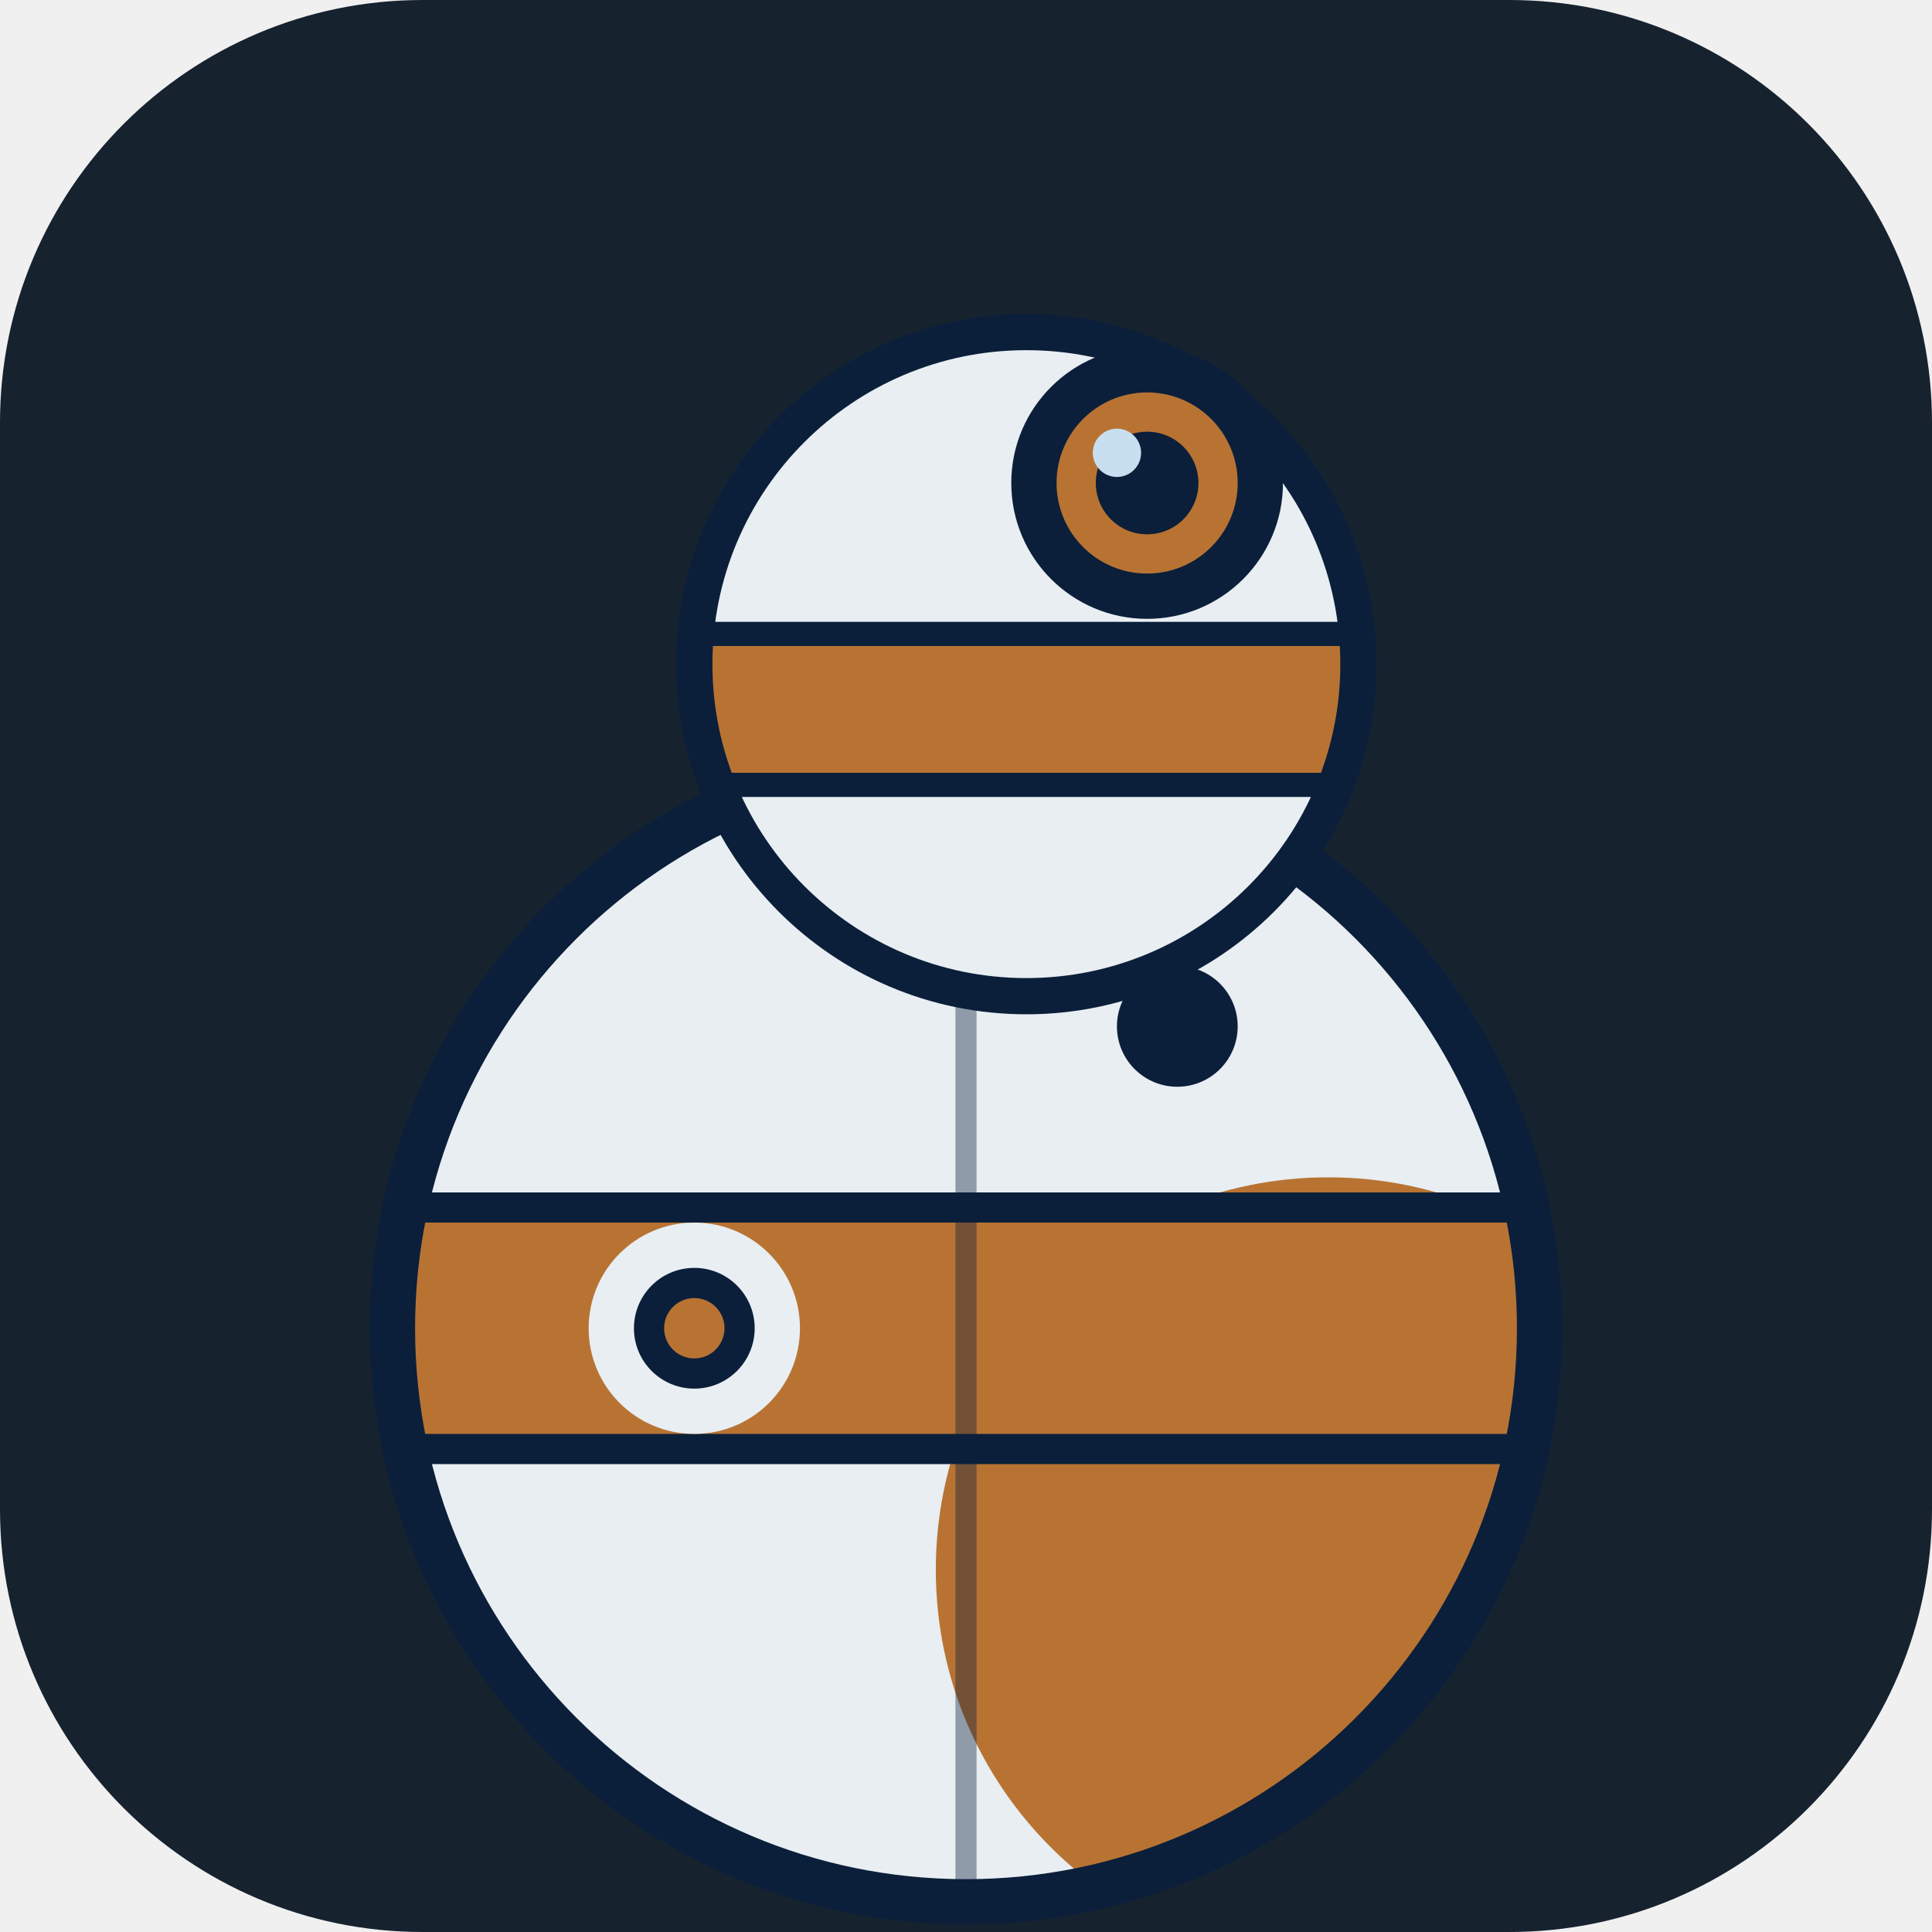
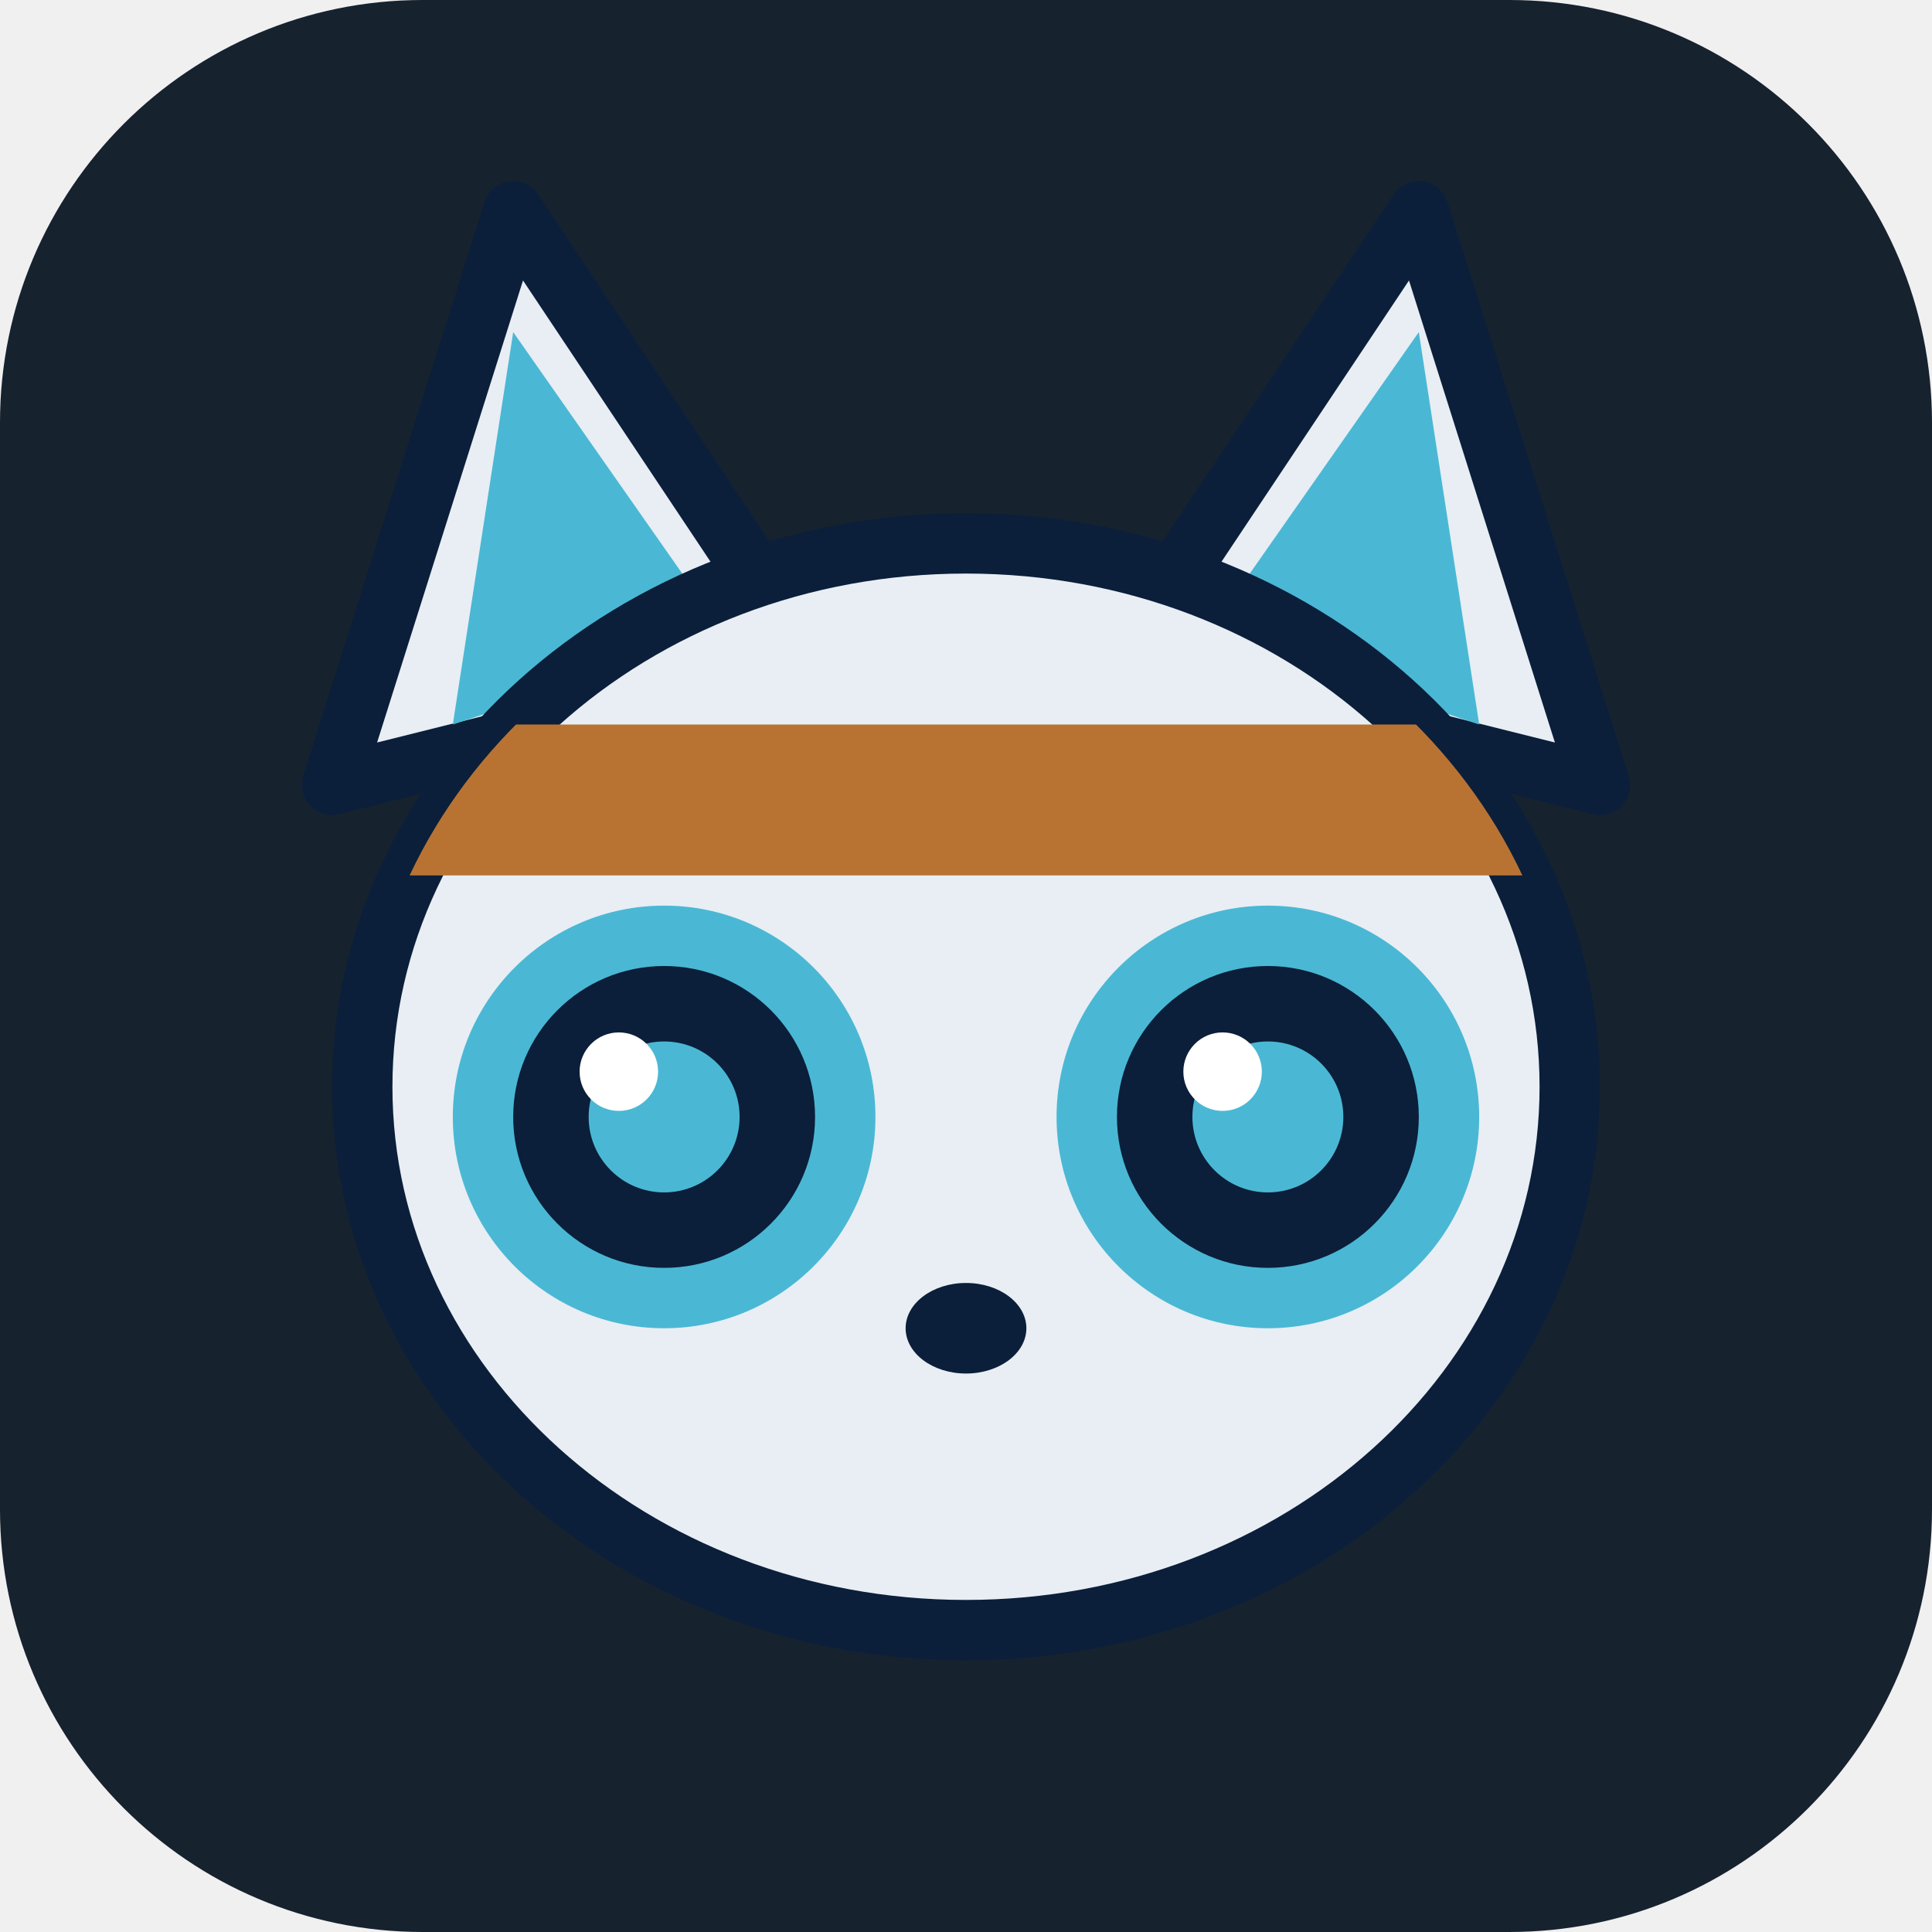
<svg xmlns="http://www.w3.org/2000/svg" viewBox="0 0 64 64">
  <rect width="64" height="64" rx="14" fill="#17222f" />
  <defs>
-     <clipPath id="bc">
-       <circle cx="32" cy="44" r="19" />
-     </clipPath>
-     <clipPath id="hc">
-       <circle cx="34" cy="22" r="11" />
+     <clipPath id="face">
+       <ellipse cx="32" cy="36" rx="20" ry="18" />
    </clipPath>
  </defs>
-   <circle cx="32" cy="44" r="19" fill="#e8eef2" />
-   <rect x="13" y="40" width="38" height="8" fill="#b87333" clip-path="url(#bc)" />
-   <circle cx="44" cy="52" r="13" fill="#b87333" clip-path="url(#bc)" />
-   <line x1="13" y1="40" x2="51" y2="40" stroke="#0b1f3a" stroke-width="1" clip-path="url(#bc)" />
-   <line x1="13" y1="48" x2="51" y2="48" stroke="#0b1f3a" stroke-width="1" clip-path="url(#bc)" />
-   <line x1="32" y1="25" x2="32" y2="63" stroke="#0b1f3a" stroke-width="0.7" clip-path="url(#bc)" opacity="0.4" />
-   <circle cx="23" cy="44" r="3.5" fill="#e8eef2" clip-path="url(#bc)" />
-   <circle cx="23" cy="44" r="2" fill="#0b1f3a" clip-path="url(#bc)" />
-   <circle cx="23" cy="44" r="1" fill="#b87333" clip-path="url(#bc)" />
-   <circle cx="39" cy="34" r="2" fill="#0b1f3a" clip-path="url(#bc)" />
-   <circle cx="32" cy="44" r="19" fill="none" stroke="#0b1f3a" stroke-width="1.5" />
-   <circle cx="34" cy="22" r="11" fill="#e8eef2" />
-   <rect x="23" y="21" width="22" height="5" fill="#b87333" clip-path="url(#hc)" />
-   <line x1="23" y1="21" x2="45" y2="21" stroke="#0b1f3a" stroke-width="0.8" clip-path="url(#hc)" />
-   <line x1="23" y1="26" x2="45" y2="26" stroke="#0b1f3a" stroke-width="0.8" clip-path="url(#hc)" />
-   <circle cx="38" cy="16" r="4.5" fill="#0b1f3a" />
-   <circle cx="38" cy="16" r="3" fill="#b87333" />
-   <circle cx="38" cy="16" r="1.7" fill="#0b1f3a" />
-   <circle cx="37" cy="15" r="0.8" fill="#c8dff0" />
-   <circle cx="34" cy="22" r="11" fill="none" stroke="#0b1f3a" stroke-width="1.2" />
+   <polygon points="11,26 17,7 27,22" fill="#e8eef4" stroke="#0b1f3a" stroke-width="2" stroke-linejoin="round" />
+   <polygon points="15,24 17,11 24,21" fill="#4ab8d4" />
+   <polygon points="37,22 47,7 53,26" fill="#e8eef4" stroke="#0b1f3a" stroke-width="2" stroke-linejoin="round" />
+   <polygon points="40,21 47,11 49,24" fill="#4ab8d4" />
+   <ellipse cx="32" cy="36" rx="20" ry="18" fill="#e8eef4" stroke="#0b1f3a" stroke-width="2" />
+   <rect x="12" y="24" width="40" height="5" fill="#b87333" clip-path="url(#face)" />
+   <circle cx="22" cy="37" r="7" fill="#4ab8d4" />
+   <circle cx="22" cy="37" r="5" fill="#0b1f3a" />
+   <circle cx="22" cy="37" r="2.5" fill="#4ab8d4" />
+   <circle cx="20.5" cy="35.5" r="1.3" fill="white" />
+   <circle cx="42" cy="37" r="7" fill="#4ab8d4" />
+   <circle cx="42" cy="37" r="5" fill="#0b1f3a" />
+   <circle cx="42" cy="37" r="2.5" fill="#4ab8d4" />
+   <circle cx="40.5" cy="35.5" r="1.3" fill="white" />
+   <ellipse cx="32" cy="44" rx="2" ry="1.5" fill="#0b1f3a" />
</svg>
